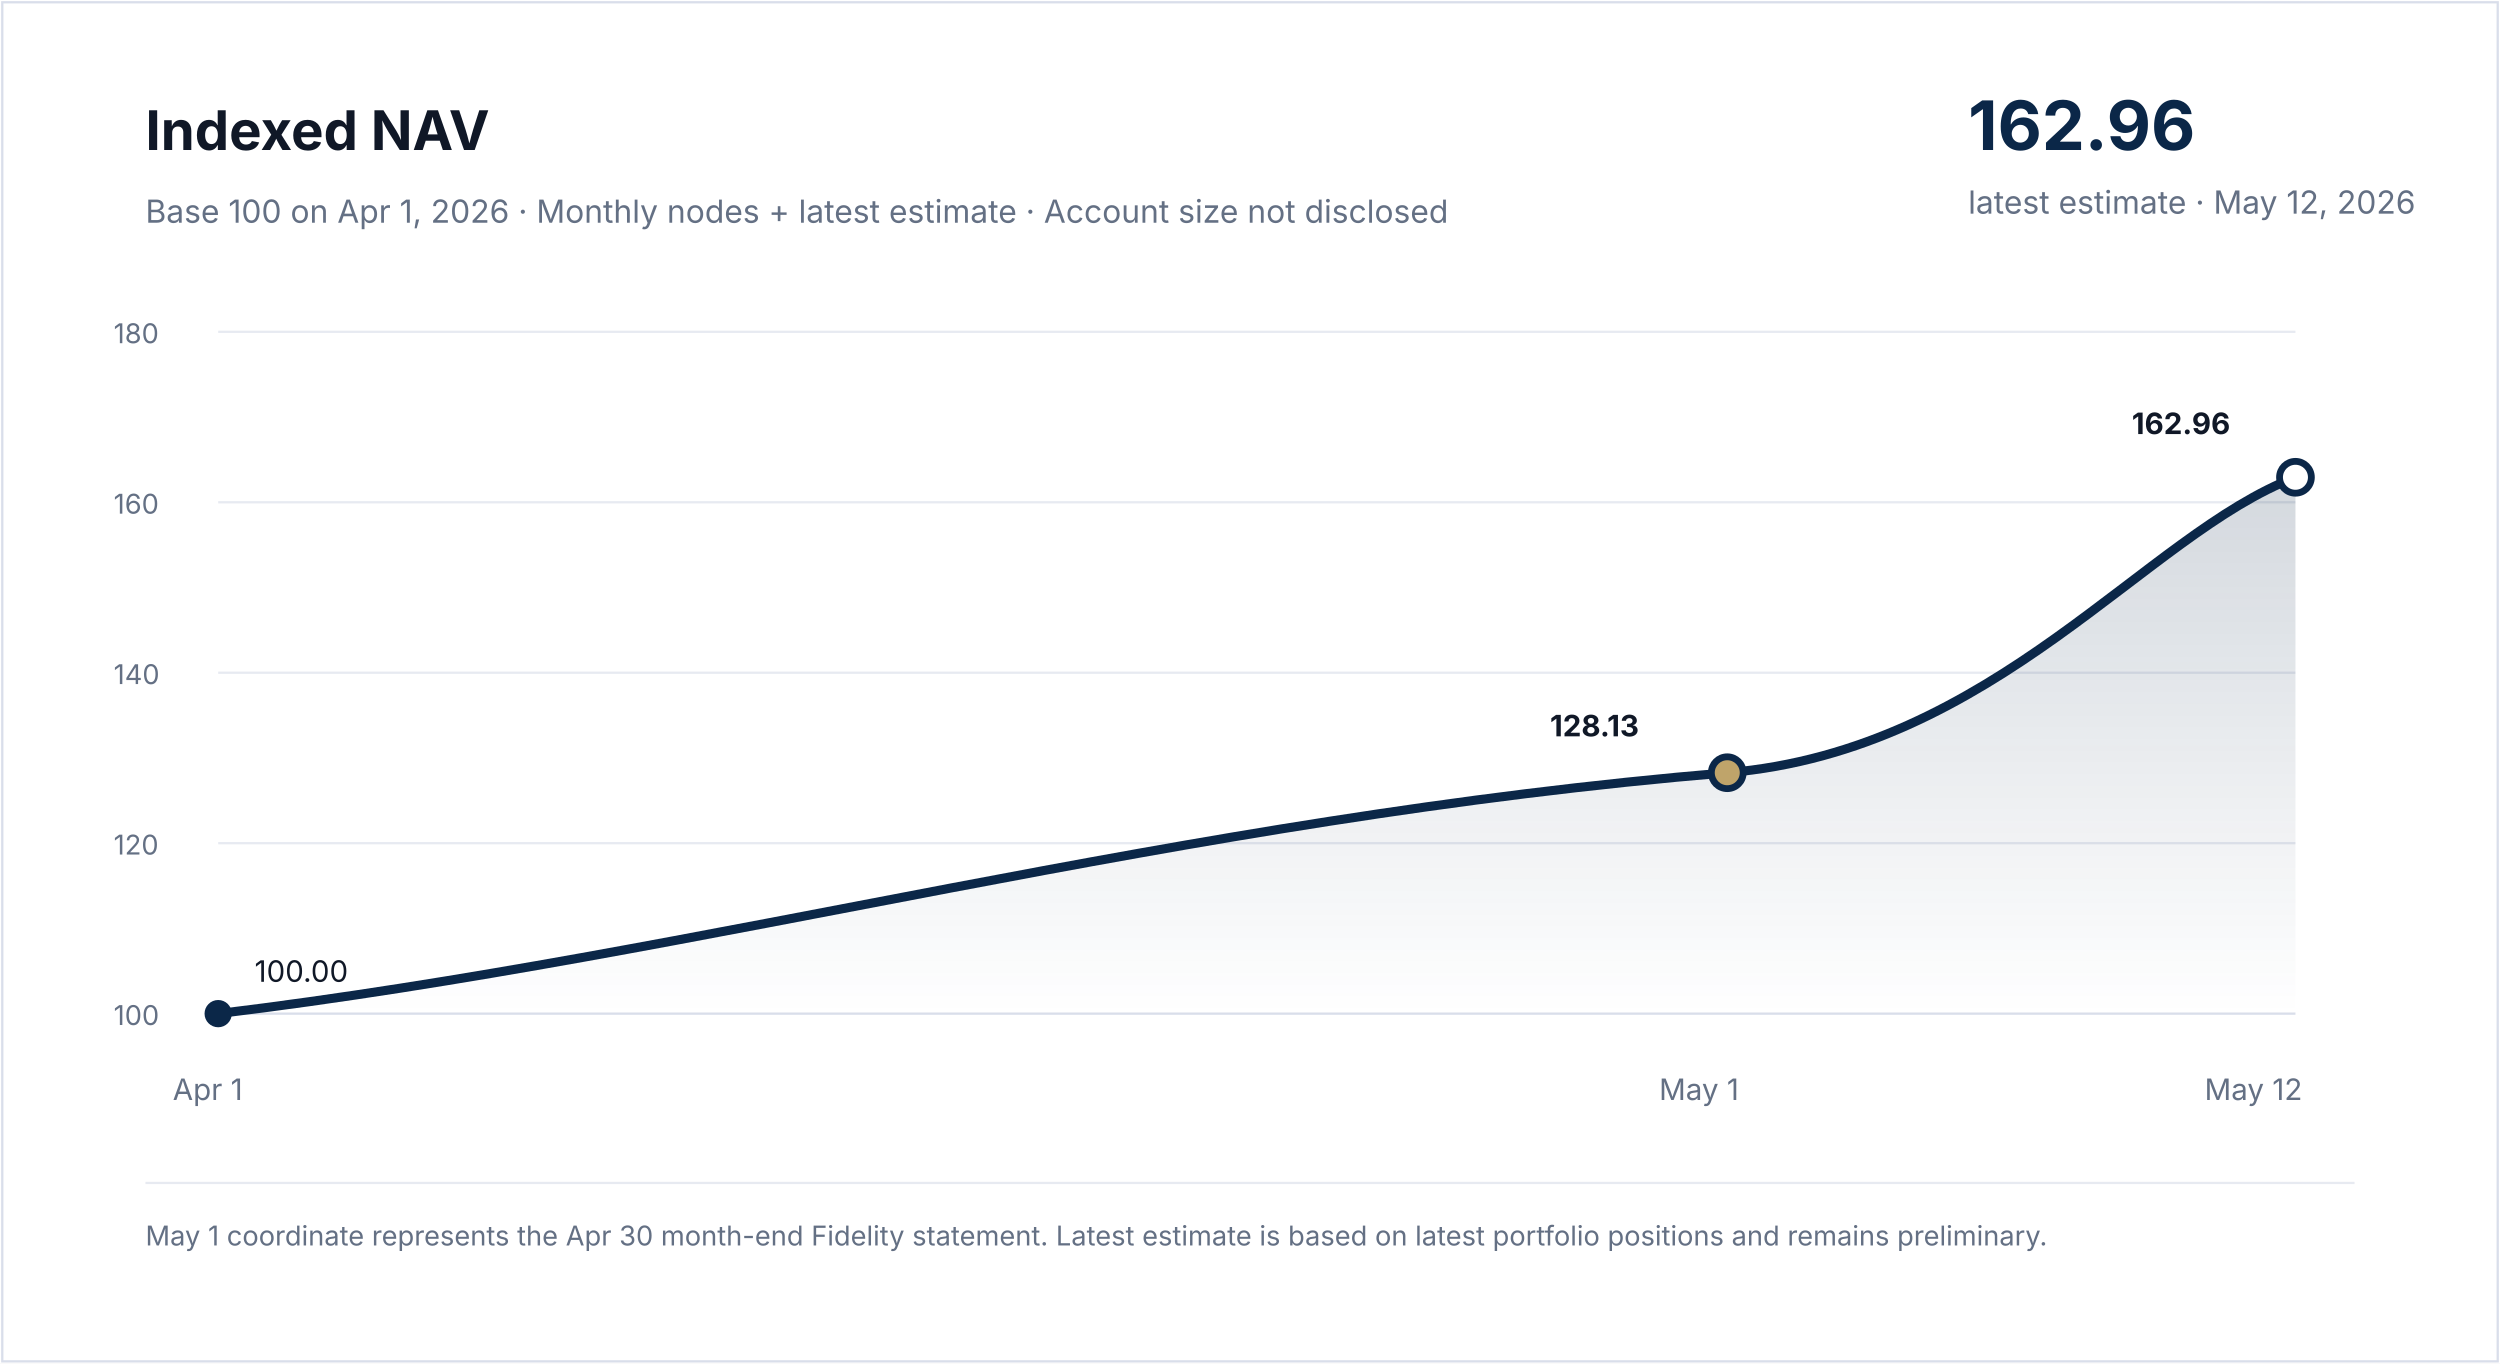
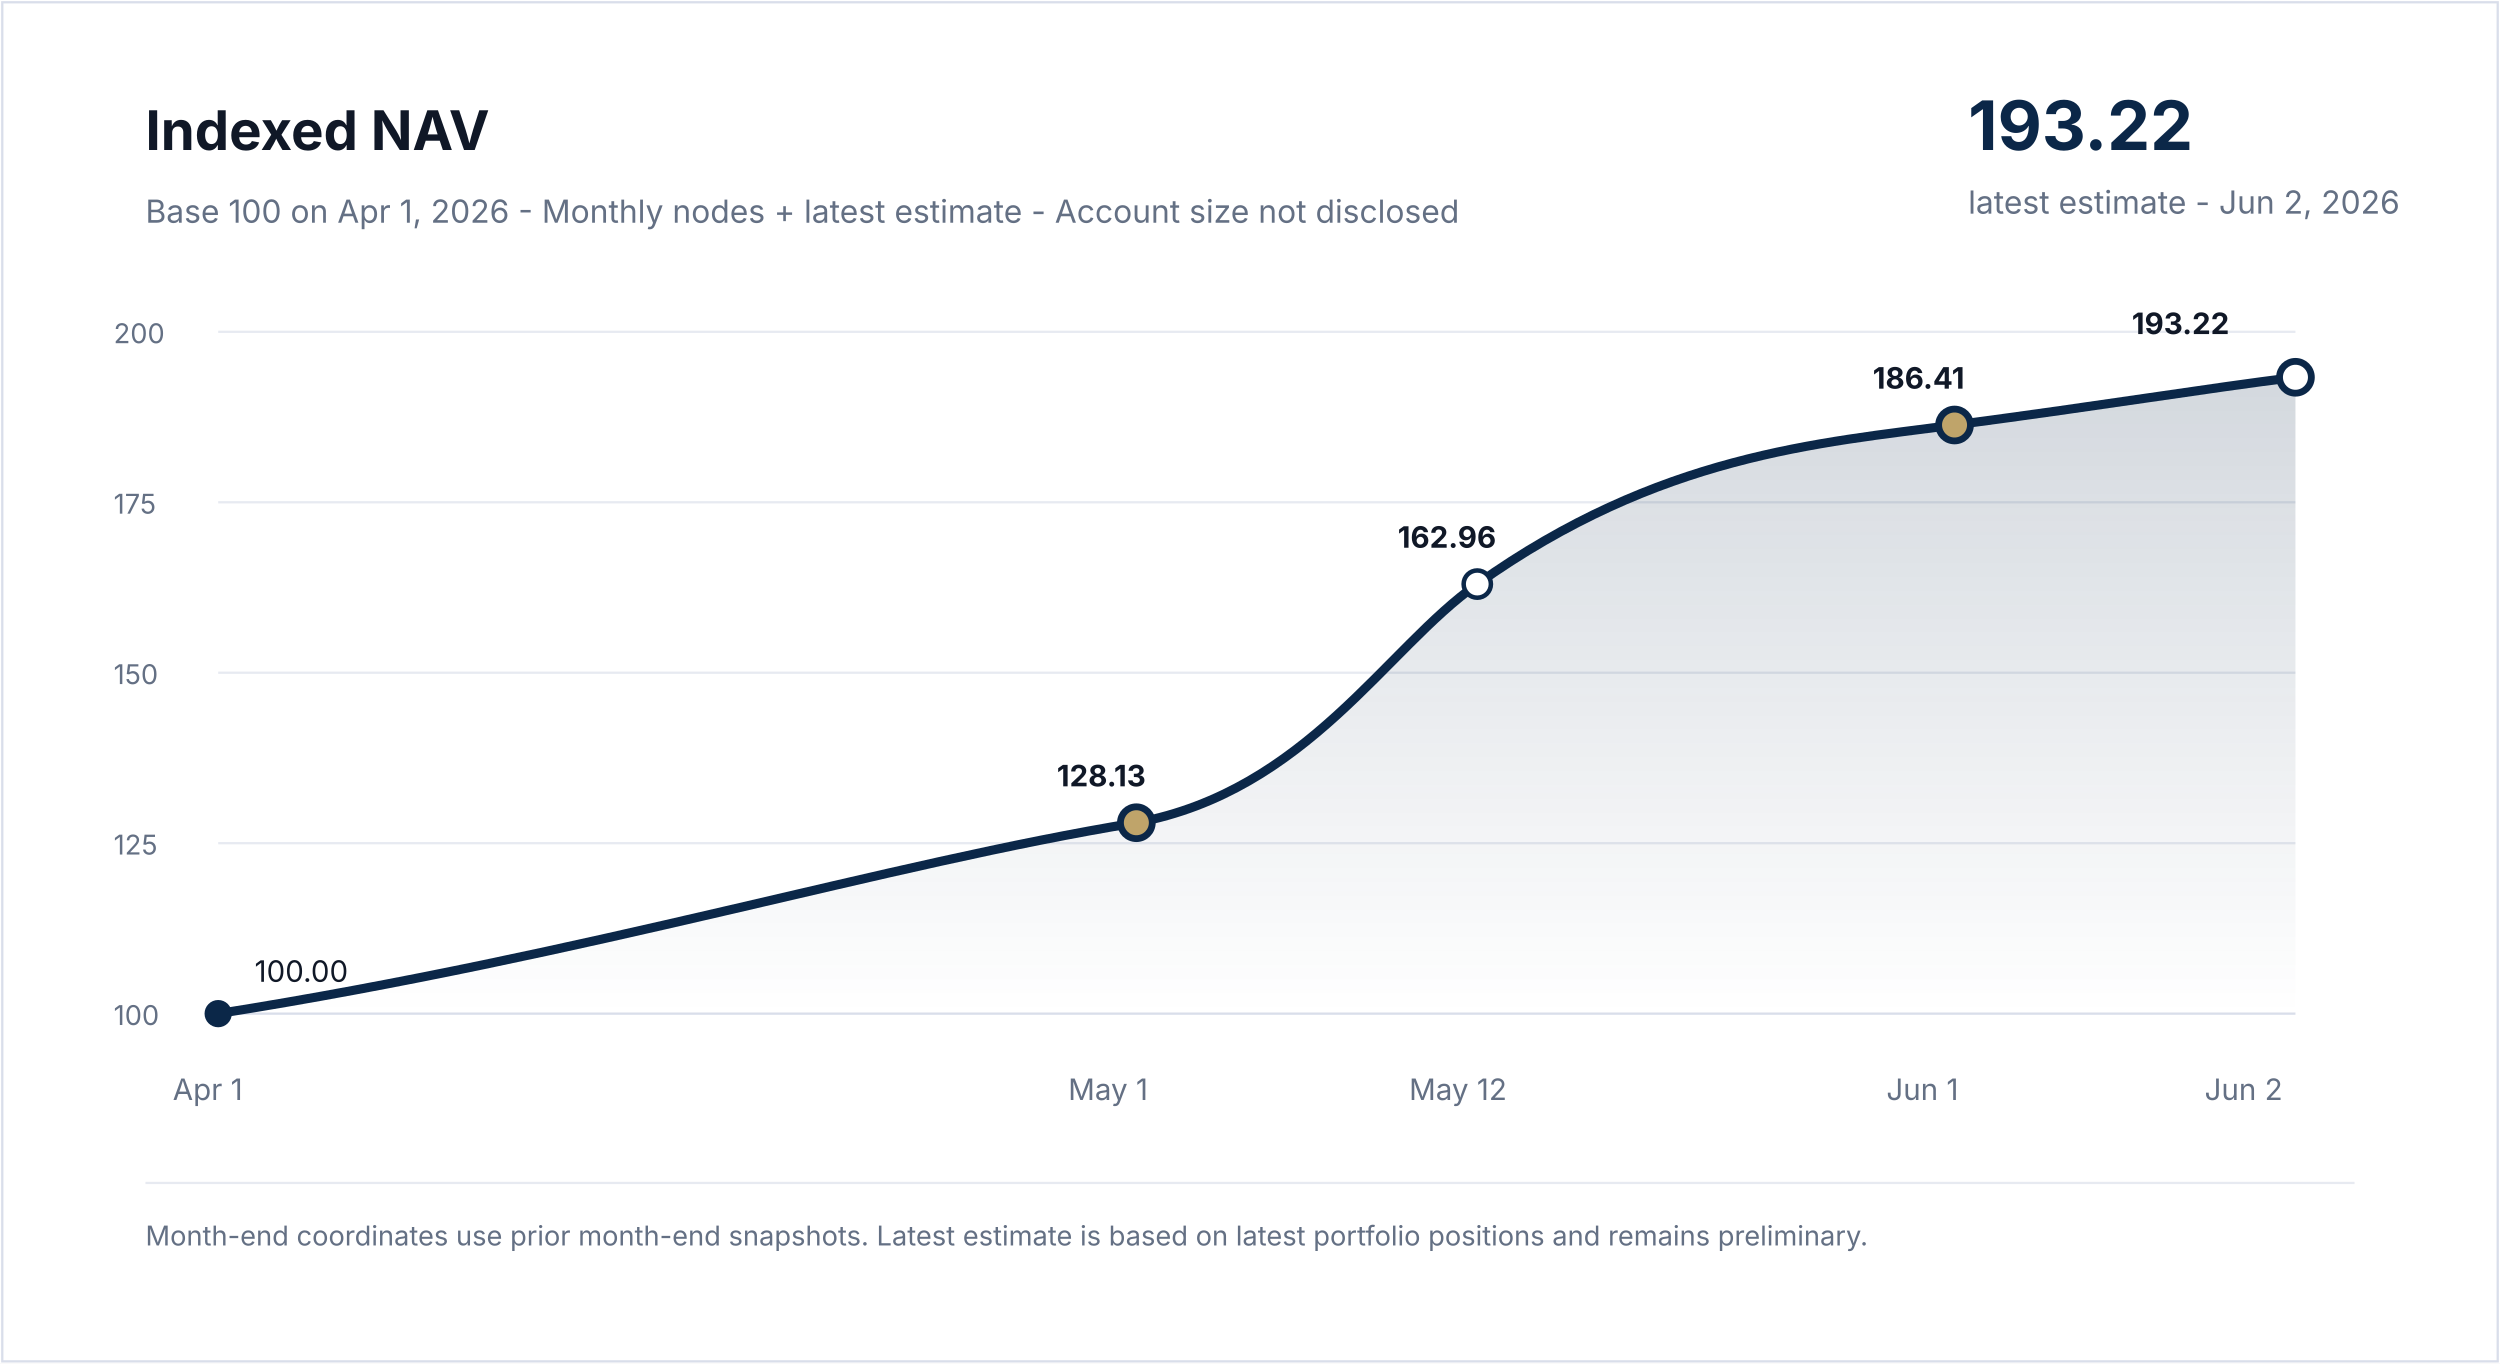
<svg xmlns="http://www.w3.org/2000/svg" viewBox="0 0 1100 600" role="img" aria-labelledby="title desc">
  <rect width="1100" height="600" fill="#ffffff" />
  <rect x="1" y="1" width="1098" height="598" fill="#ffffff" stroke="#d9deea" />
  <text x="64" y="66" font-family="Inter, -apple-system, BlinkMacSystemFont, Segoe UI, sans-serif" font-size="24" font-weight="700" fill="#101827">Indexed NAV</text>
-   <text x="64" y="98" font-family="Inter, -apple-system, BlinkMacSystemFont, Segoe UI, sans-serif" font-size="14" fill="#647084">Base 100 on Apr 1, 2026 · Monthly nodes + latest estimate · Account size not disclosed</text>
-   <text x="866" y="66" font-family="Inter, -apple-system, BlinkMacSystemFont, Segoe UI, sans-serif" font-size="30" font-weight="700" fill="#0b2748">162.96</text>
-   <text x="866" y="94" font-family="Inter, -apple-system, BlinkMacSystemFont, Segoe UI, sans-serif" font-size="14" fill="#647084">latest estimate · May 12, 2026</text>
+   <text x="64" y="98" font-family="Inter, -apple-system, BlinkMacSystemFont, Segoe UI, sans-serif" font-size="14" fill="#647084">Base 100 on Apr 1, 2026 - Monthly nodes + latest estimate - Account size not disclosed</text>
+   <text x="866" y="66" font-family="Inter, -apple-system, BlinkMacSystemFont, Segoe UI, sans-serif" font-size="30" font-weight="700" fill="#0b2748">193.22</text>
+   <text x="866" y="94" font-family="Inter, -apple-system, BlinkMacSystemFont, Segoe UI, sans-serif" font-size="14" fill="#647084">latest estimate - Jun 2, 2026</text>
  <line x1="96" y1="446" x2="1010" y2="446" stroke="#d9deea" />
  <line x1="96" y1="371" x2="1010" y2="371" stroke="#e7eaf1" />
  <line x1="96" y1="296" x2="1010" y2="296" stroke="#e7eaf1" />
  <line x1="96" y1="221" x2="1010" y2="221" stroke="#e7eaf1" />
  <line x1="96" y1="146" x2="1010" y2="146" stroke="#e7eaf1" />
  <text x="50" y="451" font-family="Inter, -apple-system, BlinkMacSystemFont, Segoe UI, sans-serif" font-size="12" fill="#647084">100</text>
-   <text x="50" y="376" font-family="Inter, -apple-system, BlinkMacSystemFont, Segoe UI, sans-serif" font-size="12" fill="#647084">120</text>
-   <text x="50" y="301" font-family="Inter, -apple-system, BlinkMacSystemFont, Segoe UI, sans-serif" font-size="12" fill="#647084">140</text>
-   <text x="50" y="226" font-family="Inter, -apple-system, BlinkMacSystemFont, Segoe UI, sans-serif" font-size="12" fill="#647084">160</text>
-   <text x="50" y="151" font-family="Inter, -apple-system, BlinkMacSystemFont, Segoe UI, sans-serif" font-size="12" fill="#647084">180</text>
+   <text x="50" y="376" font-family="Inter, -apple-system, BlinkMacSystemFont, Segoe UI, sans-serif" font-size="12" fill="#647084">125</text>
+   <text x="50" y="301" font-family="Inter, -apple-system, BlinkMacSystemFont, Segoe UI, sans-serif" font-size="12" fill="#647084">150</text>
+   <text x="50" y="226" font-family="Inter, -apple-system, BlinkMacSystemFont, Segoe UI, sans-serif" font-size="12" fill="#647084">175</text>
+   <text x="50" y="151" font-family="Inter, -apple-system, BlinkMacSystemFont, Segoe UI, sans-serif" font-size="12" fill="#647084">200</text>
  <defs>
    <linearGradient id="area" x1="0" x2="0" y1="0" y2="1">
      <stop offset="0%" stop-color="#0b2748" stop-opacity="0.18" />
      <stop offset="100%" stop-color="#0b2748" stop-opacity="0" />
    </linearGradient>
  </defs>
-   <path d="M 96 446 C 310 420, 520 360, 760 340 C 878 330, 944 235, 1010 210" fill="none" stroke="#0b2748" stroke-width="4" stroke-linecap="round" />
-   <path d="M 96 446 C 310 420, 520 360, 760 340 C 878 330, 944 235, 1010 210 L 1010 446 L 96 446 Z" fill="url(#area)" />
+   <path d="M 96 446 C 260 420, 390 380, 500 362 C 575 348, 610 285, 650 257 C 730 200, 800 195, 860 187 C 928 178, 970 171, 1010 166" fill="none" stroke="#0b2748" stroke-width="4" stroke-linecap="round" />
+   <path d="M 96 446 C 260 420, 390 380, 500 362 C 575 348, 610 285, 650 257 C 730 200, 800 195, 860 187 C 928 178, 970 171, 1010 166 L 1010 446 L 96 446 Z" fill="url(#area)" />
  <circle cx="96" cy="446" r="6" fill="#0b2748" />
-   <circle cx="760" cy="340" r="7" fill="#bfa46a" stroke="#0b2748" stroke-width="3" />
-   <circle cx="1010" cy="210" r="7" fill="#ffffff" stroke="#0b2748" stroke-width="3" />
+   <circle cx="500" cy="362" r="7" fill="#bfa46a" stroke="#0b2748" stroke-width="3" />
+   <circle cx="650" cy="257" r="6" fill="#ffffff" stroke="#0b2748" stroke-width="2" />
+   <circle cx="860" cy="187" r="7" fill="#bfa46a" stroke="#0b2748" stroke-width="3" />
+   <circle cx="1010" cy="166" r="7" fill="#ffffff" stroke="#0b2748" stroke-width="3" />
  <text x="76" y="484" font-family="Inter, -apple-system, BlinkMacSystemFont, Segoe UI, sans-serif" font-size="13" fill="#647084">Apr 1</text>
-   <text x="730" y="484" font-family="Inter, -apple-system, BlinkMacSystemFont, Segoe UI, sans-serif" font-size="13" fill="#647084">May 1</text>
-   <text x="970" y="484" font-family="Inter, -apple-system, BlinkMacSystemFont, Segoe UI, sans-serif" font-size="13" fill="#647084">May 12</text>
+   <text x="470" y="484" font-family="Inter, -apple-system, BlinkMacSystemFont, Segoe UI, sans-serif" font-size="13" fill="#647084">May 1</text>
+   <text x="620" y="484" font-family="Inter, -apple-system, BlinkMacSystemFont, Segoe UI, sans-serif" font-size="13" fill="#647084">May 12</text>
+   <text x="830" y="484" font-family="Inter, -apple-system, BlinkMacSystemFont, Segoe UI, sans-serif" font-size="13" fill="#647084">Jun 1</text>
+   <text x="970" y="484" font-family="Inter, -apple-system, BlinkMacSystemFont, Segoe UI, sans-serif" font-size="13" fill="#647084">Jun 2</text>
  <text x="112" y="432" font-family="Inter, -apple-system, BlinkMacSystemFont, Segoe UI, sans-serif" font-size="13" fill="#101827">100.00</text>
-   <text x="682" y="324" font-family="Inter, -apple-system, BlinkMacSystemFont, Segoe UI, sans-serif" font-size="13" font-weight="700" fill="#101827">128.13</text>
-   <text x="938" y="191" font-family="Inter, -apple-system, BlinkMacSystemFont, Segoe UI, sans-serif" font-size="13" font-weight="700" fill="#101827">162.96</text>
+   <text x="465" y="346" font-family="Inter, -apple-system, BlinkMacSystemFont, Segoe UI, sans-serif" font-size="13" font-weight="700" fill="#101827">128.13</text>
+   <text x="615" y="241" font-family="Inter, -apple-system, BlinkMacSystemFont, Segoe UI, sans-serif" font-size="13" font-weight="700" fill="#101827">162.96</text>
+   <text x="824" y="171" font-family="Inter, -apple-system, BlinkMacSystemFont, Segoe UI, sans-serif" font-size="13" font-weight="700" fill="#101827">186.41</text>
+   <text x="938" y="147" font-family="Inter, -apple-system, BlinkMacSystemFont, Segoe UI, sans-serif" font-size="13" font-weight="700" fill="#101827">193.22</text>
  <rect x="64" y="520" width="972" height="1" fill="#e7eaf1" />
-   <text x="64" y="548" font-family="Inter, -apple-system, BlinkMacSystemFont, Segoe UI, sans-serif" font-size="12" fill="#647084">May 1 coordinate represents the Apr 30 month-end Fidelity statement. Latest estimate is based on latest portfolio positions and remains preliminary.</text>
+   <text x="64" y="548" font-family="Inter, -apple-system, BlinkMacSystemFont, Segoe UI, sans-serif" font-size="12" fill="#647084">Month-end coordinates use prior month-end snapshots. Latest estimate is based on latest portfolio positions and remains preliminary.</text>
</svg>
